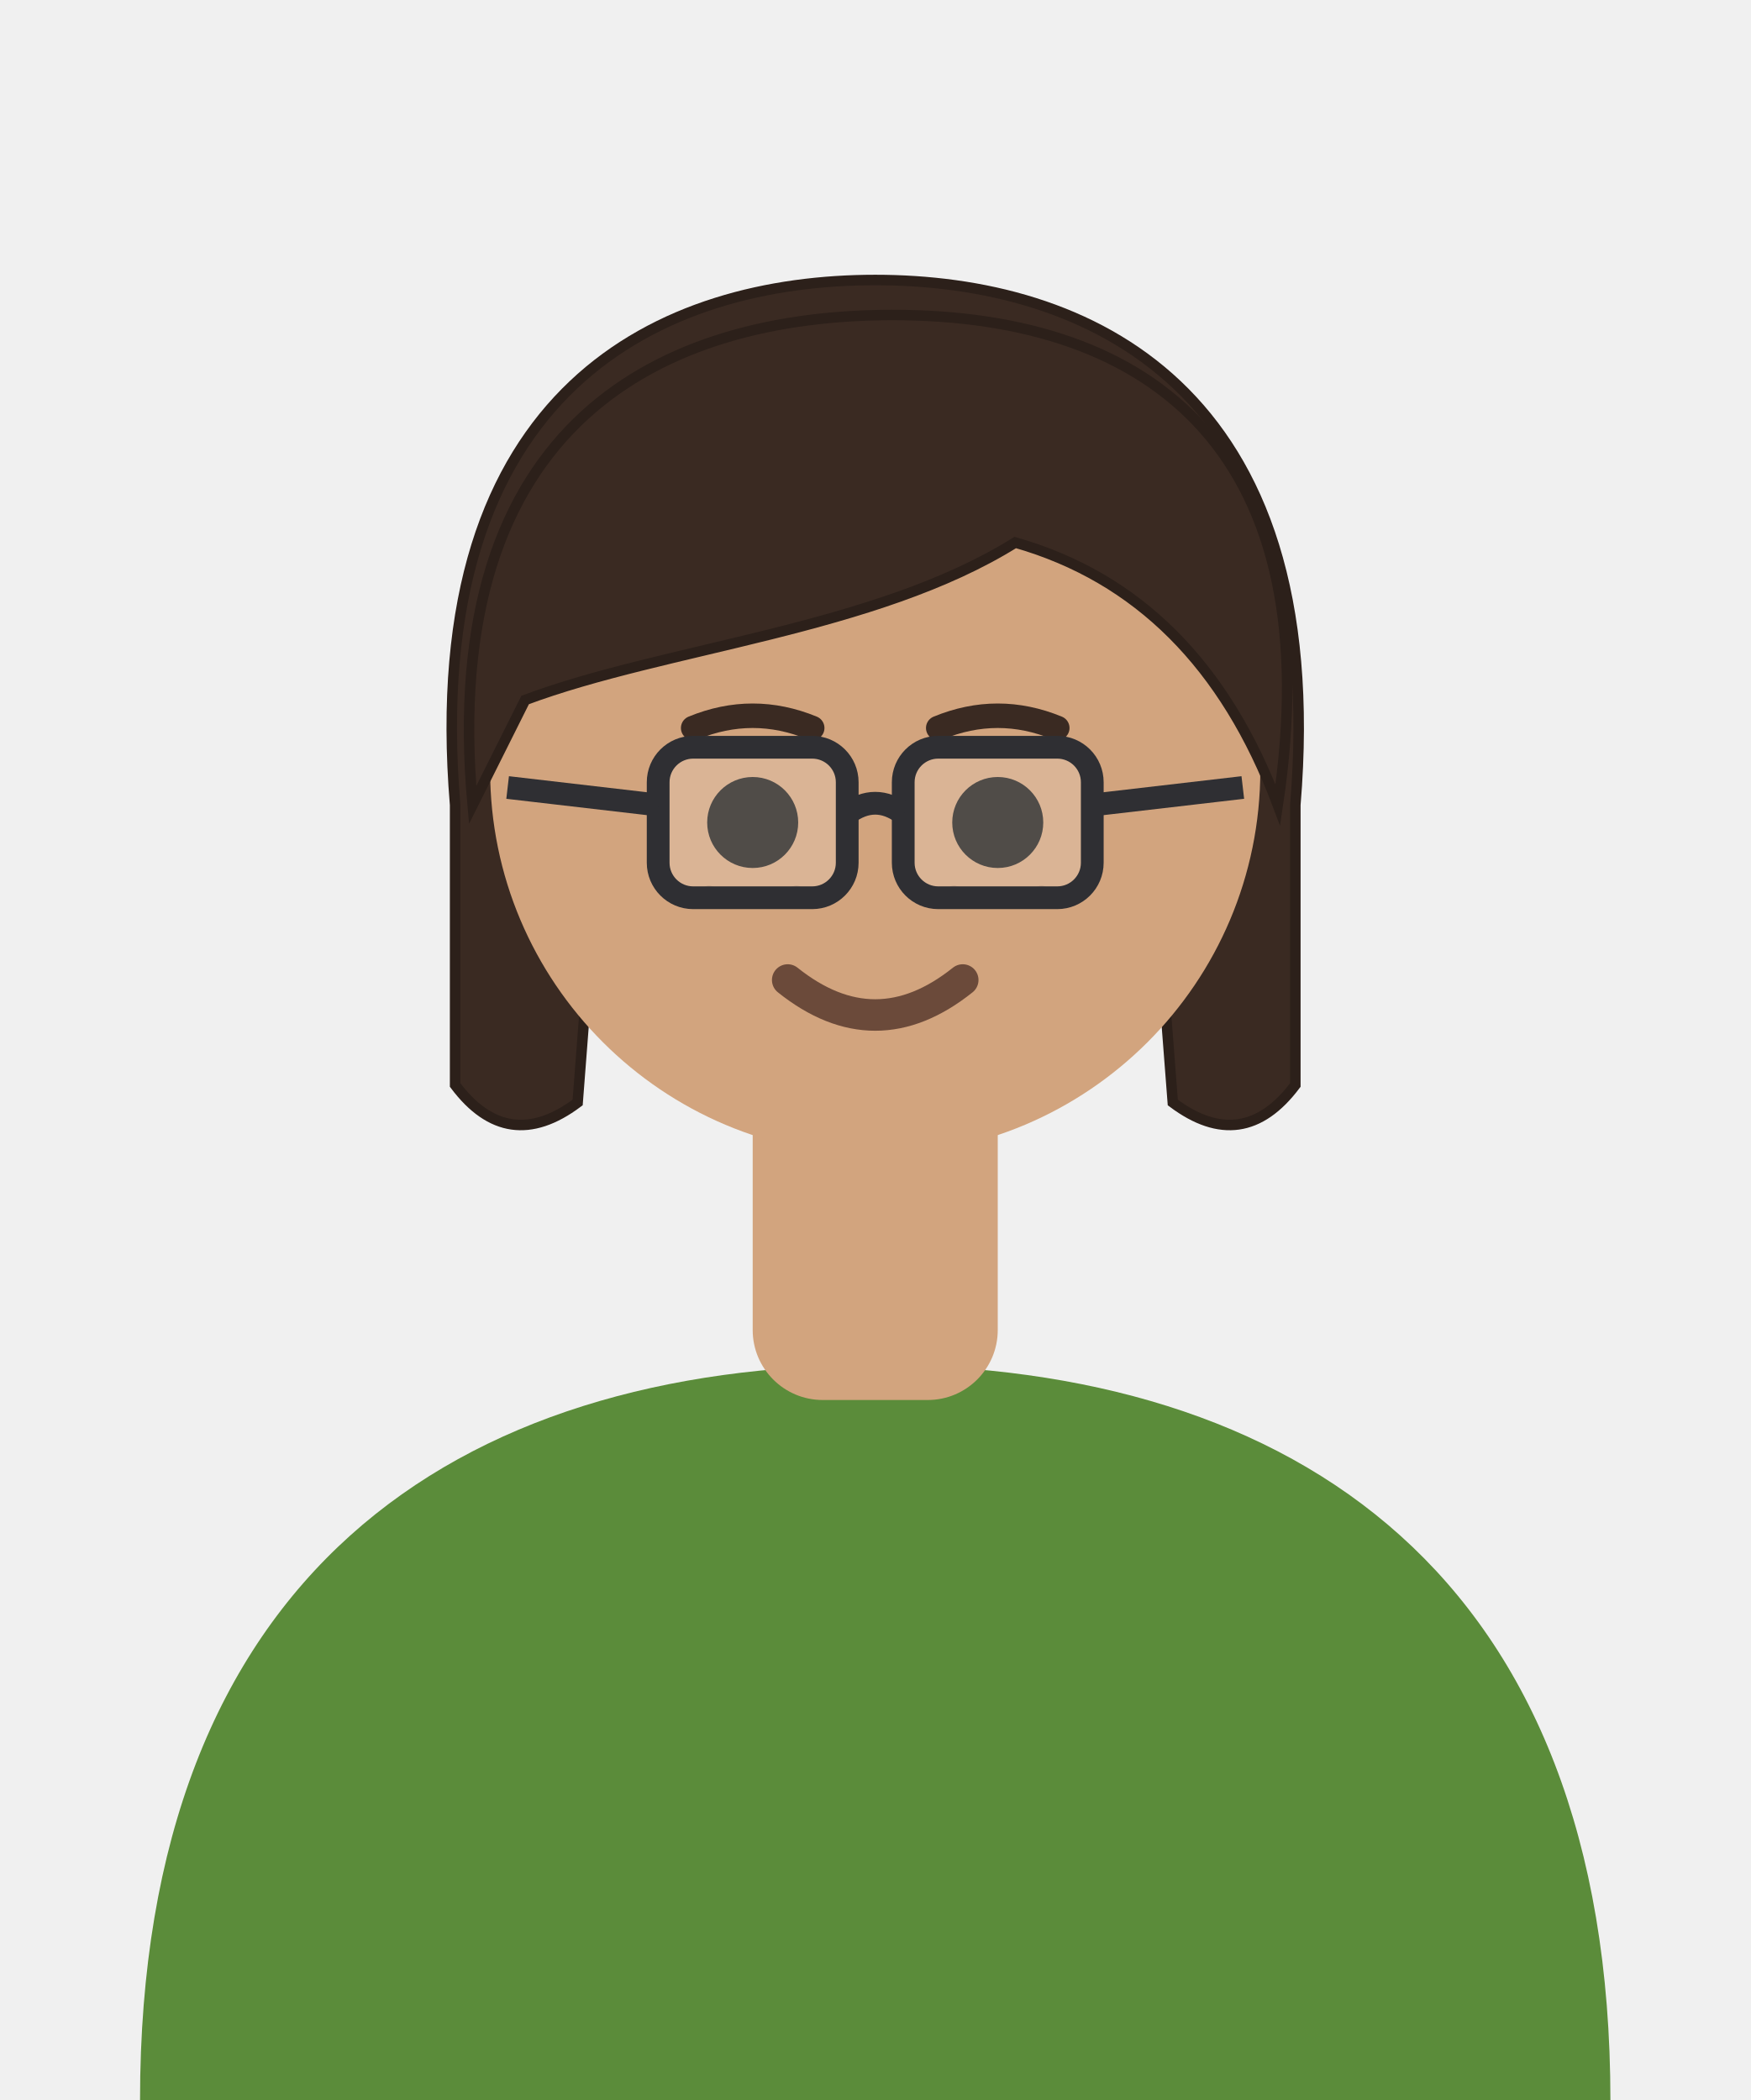
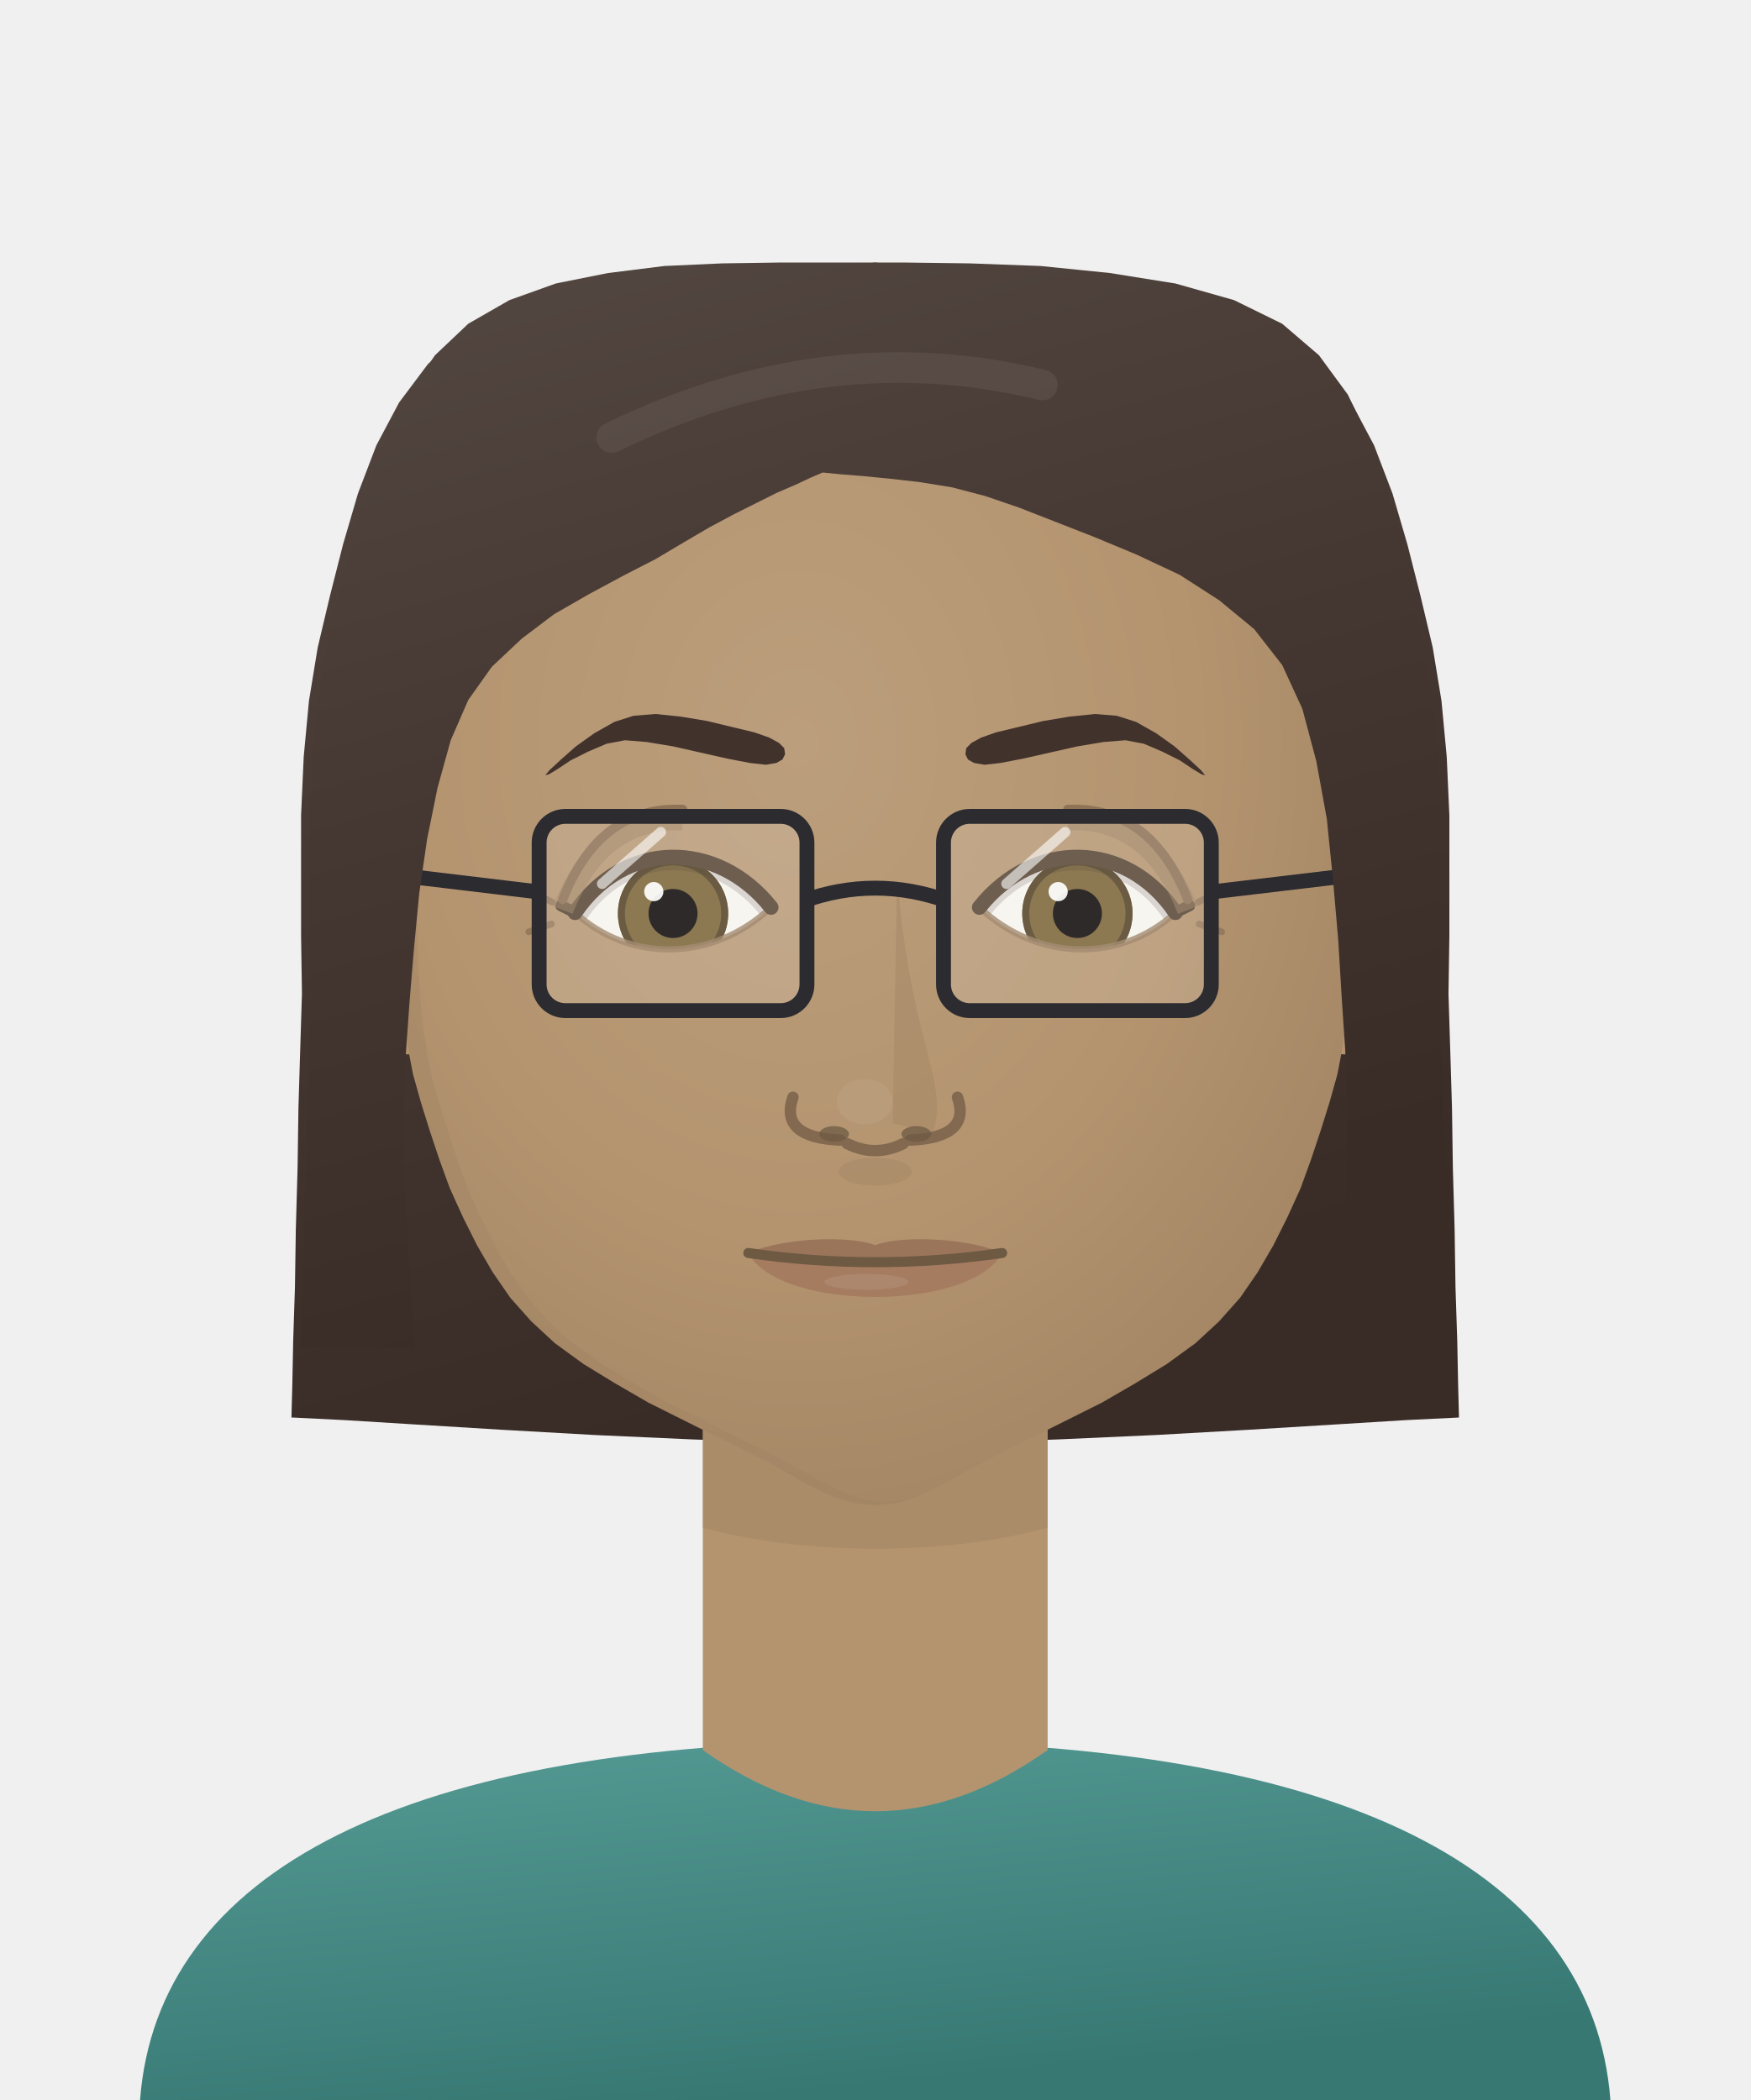
- <svg xmlns="http://www.w3.org/2000/svg" width="400" height="480" viewBox="0 0 100 120" overflow="visible">
-   <g class="p-root">
-     <g stroke="#2C201A" stroke-width="0.6">
-       <path d="M26 46 C24 22 38 16 50 16 C62 16 76 22 74 46 L74 62 Q71 66 67 63 L66 50 L34 50 L33 63 Q29 66 26 62 Z" fill="#3A2A22" />
+ <svg xmlns="http://www.w3.org/2000/svg" width="400" height="480" viewBox="0 0 200 240" role="img" aria-label="person">
+   <defs>
+     <radialGradient id="avs49g" cx="0.42" cy="0.36" r="0.75">
+       <stop offset="0" stop-color="#bb9e7c" />
+       <stop offset="0.55" stop-color="#b4946f" />
+       <stop offset="1" stop-color="#9f8262" />
+     </radialGradient>
+     <linearGradient id="avs49h" x1="0" y1="0" x2="0.3" y2="1">
+       <stop offset="0" stop-color="#544842" />
+       <stop offset="0.5" stop-color="#453731" />
+       <stop offset="1" stop-color="#392c27" />
+     </linearGradient>
+     <linearGradient id="avs49s" x1="0" y1="0" x2="0.4" y2="1">
+       <stop offset="0" stop-color="#569b95" />
+       <stop offset="1" stop-color="#377873" />
+     </linearGradient>
+     <linearGradient id="avs49c" x1="0" y1="0" x2="0.5" y2="1">
+       <stop offset="0" stop-color="#47617c" />
+       <stop offset="1" stop-color="#2a3d52" />
+     </linearGradient>
+   </defs>
+   <g class="p-bounce" transform="translate(0 0.0)">
+     <g class="p-back" transform="translate(0 0.0) rotate(0.0 100 165)">
+       <path d="M100.0 30.0L104.5 30.5L110.9 30.9L118.4 31.4L126.5 32.2L134.4 33.4L141.5 35.3L147.0 38.0L151.1 41.6L154.4 46.0L157.0 50.9L159.1 56.4L160.8 62.2L162.3 68.1L163.7 74.0L164.7 80.1L165.3 86.5L165.6 93.2L165.6 100.0L165.6 106.9L165.5 113.6L165.7 120.0L165.9 126.6L166.0 133.5L166.2 140.5L166.3 147.1L166.5 153.2L166.6 158.2L166.7 162.0L166.7 162.0L160.6 162.3L152.5 162.8L142.7 163.4L132.1 164.0L121.0 164.5L110.1 164.9L100.0 165.0L89.9 164.9L79.0 164.5L67.9 164.0L57.3 163.4L47.5 162.8L39.4 162.3L33.4 162.0L33.3 162.0L33.4 158.2L33.5 153.2L33.7 147.1L33.8 140.5L34.0 133.5L34.1 126.6L34.3 120.0L34.5 113.6L34.4 106.9L34.4 100.0L34.4 93.2L34.7 86.5L35.3 80.1L36.3 74.0L37.7 68.1L39.2 62.2L40.9 56.4L43.0 50.9L45.6 46.0L48.9 41.6L53.0 38.0L58.5 35.3L65.6 33.4L73.5 32.2L81.6 31.4L89.1 30.9L95.5 30.5L100.0 30.0Z" fill="url(#avs49h)" />
    </g>
-     <path d="M8 120 C8 90 26 78 50 78 C74 78 92 90 92 120 Z" fill="#5B8C3A" />
-     <rect x="43" y="60" width="14" height="20" rx="4" fill="#D2A47E" />
-     <g class="p-head">
-       <circle cx="50" cy="44" r="22" fill="#D2A47E" />
-       <g stroke="#2C201A" stroke-width="0.6">
-         <path d="M27 46 C25 24 38 18 51 18 C66 18 76 26 73 46 C70 38 65 33 58 31 C50 36 38 37 30 40 C29 42 28 44 27 46 Z" fill="#3A2A22" />
+     <path d="M16 240 C18 214 46 199 100 199 C154 199 182 214 184 240Z" fill="url(#avs49s)" />
+     <clipPath id="avs49n">
+       <path d="M80.3 150 L80.3 200 Q100 214 119.7 200 L119.7 150Z" />
+     </clipPath>
+     <path d="M80.3 150 L80.3 200 Q100 214 119.7 200 L119.7 150Z" fill="#b4946f" />
+     <g clip-path="url(#avs49n)">
+       <ellipse cx="100" cy="166" rx="31.5" ry="11" fill="#9f8262" opacity="0.45" />
+     </g>
+     <g class="p-head" transform="translate(0 0.0) rotate(0.0 100 165)">
+       <ellipse cx="46.4" cy="110" rx="6.5" ry="10.5" fill="#b4946f" />
+       <path d="M43.9 104 q-2.6 6 0 12" fill="none" stroke="#967a5c" stroke-width="1" />
+       <ellipse cx="153.7" cy="110" rx="6.5" ry="10.5" fill="#b4946f" />
+       <path d="M156.2 104 q2.6 6 0 12" fill="none" stroke="#967a5c" stroke-width="1" />
+       <clipPath id="avs49hd">
+         <path d="M100.0 36.0L105.2 36.1L110.8 36.5L116.4 37.0L122.0 37.9L127.3 39.0L132.3 40.4L136.7 42.0L140.4 44.0L143.4 46.4L145.8 49.1L147.7 52.3L149.2 55.6L150.3 59.2L151.3 62.8L152.2 66.4L153.0 70.0L153.8 73.6L154.3 77.3L154.6 81.1L154.8 85.0L154.8 88.9L154.8 92.7L154.7 96.4L154.7 100.0L154.6 103.4L154.5 106.8L154.4 110.1L154.2 113.3L153.9 116.5L153.4 119.7L152.8 122.8L151.9 126.0L150.9 129.2L149.8 132.5L148.6 135.8L147.1 139.1L145.5 142.3L143.7 145.4L141.7 148.3L139.3 151.0L136.6 153.5L133.3 155.9L129.7 158.1L125.9 160.3L122.1 162.2L118.5 164.0L115.3 165.6L112.5 167.0L110.3 168.2L108.4 169.3L106.8 170.1L105.4 170.8L104.1 171.3L102.8 171.7L101.5 171.9L100.0 172.0L98.5 171.9L97.2 171.7L95.9 171.3L94.6 170.8L93.2 170.1L91.6 169.3L89.7 168.2L87.5 167.0L84.7 165.6L81.5 164.0L77.9 162.2L74.1 160.3L70.3 158.1L66.7 155.9L63.4 153.5L60.7 151.0L58.3 148.3L56.3 145.4L54.5 142.3L52.9 139.1L51.4 135.8L50.2 132.5L49.1 129.2L48.1 126.0L47.2 122.8L46.6 119.7L46.1 116.5L45.8 113.3L45.6 110.1L45.5 106.8L45.4 103.4L45.3 100.0L45.3 96.4L45.2 92.7L45.2 88.9L45.2 85.0L45.4 81.1L45.7 77.3L46.2 73.6L47.0 70.0L47.8 66.4L48.7 62.8L49.7 59.2L50.8 55.6L52.3 52.3L54.2 49.1L56.6 46.4L59.6 44.0L63.3 42.0L67.7 40.4L72.7 39.0L78.0 37.9L83.6 37.0L89.2 36.5L94.8 36.1Z" />
+       </clipPath>
+       <path d="M100.0 36.0L105.2 36.1L110.8 36.5L116.4 37.0L122.0 37.9L127.3 39.0L132.3 40.4L136.7 42.0L140.4 44.0L143.4 46.4L145.8 49.1L147.7 52.3L149.2 55.6L150.3 59.2L151.3 62.8L152.2 66.4L153.0 70.0L153.8 73.6L154.3 77.3L154.6 81.1L154.8 85.0L154.8 88.9L154.8 92.7L154.7 96.4L154.7 100.0L154.6 103.4L154.5 106.8L154.4 110.1L154.2 113.3L153.9 116.5L153.4 119.7L152.8 122.8L151.9 126.0L150.9 129.2L149.8 132.5L148.6 135.8L147.1 139.1L145.5 142.3L143.7 145.4L141.7 148.3L139.3 151.0L136.6 153.5L133.3 155.9L129.7 158.1L125.9 160.3L122.1 162.2L118.5 164.0L115.3 165.6L112.5 167.0L110.3 168.2L108.4 169.3L106.8 170.1L105.4 170.8L104.1 171.3L102.8 171.7L101.5 171.9L100.0 172.0L98.5 171.9L97.2 171.7L95.9 171.3L94.6 170.8L93.2 170.1L91.6 169.3L89.7 168.2L87.5 167.0L84.7 165.6L81.5 164.0L77.9 162.2L74.1 160.3L70.3 158.1L66.7 155.9L63.4 153.5L60.7 151.0L58.3 148.3L56.3 145.4L54.5 142.3L52.9 139.1L51.4 135.8L50.2 132.5L49.1 129.2L48.1 126.0L47.2 122.8L46.6 119.7L46.1 116.5L45.8 113.3L45.6 110.1L45.5 106.8L45.4 103.4L45.3 100.0L45.3 96.4L45.2 92.7L45.2 88.9L45.2 85.0L45.4 81.1L45.7 77.3L46.2 73.6L47.0 70.0L47.8 66.4L48.7 62.8L49.7 59.2L50.8 55.6L52.3 52.3L54.2 49.1L56.6 46.4L59.6 44.0L63.3 42.0L67.7 40.4L72.7 39.0L78.0 37.9L83.6 37.0L89.2 36.5L94.8 36.1Z" fill="url(#avs49g)" />
+       <g clip-path="url(#avs49hd)">
+         <path d="M100.0 36.0L105.2 36.1L110.8 36.5L116.4 37.0L122.0 37.9L127.3 39.0L132.3 40.4L136.7 42.0L140.4 44.0L143.4 46.4L145.8 49.1L147.7 52.3L149.2 55.6L150.3 59.2L151.3 62.8L152.2 66.4L153.0 70.0L153.8 73.6L154.3 77.3L154.6 81.1L154.8 85.0L154.8 88.9L154.8 92.7L154.7 96.4L154.7 100.0L154.6 103.4L154.5 106.8L154.4 110.1L154.2 113.3L153.9 116.5L153.4 119.7L152.8 122.8L151.9 126.0L150.9 129.2L149.8 132.5L148.6 135.8L147.1 139.1L145.5 142.3L143.7 145.4L141.7 148.3L139.3 151.0L136.6 153.5L133.3 155.9L129.7 158.1L125.9 160.3L122.1 162.2L118.5 164.0L115.3 165.6L112.5 167.0L110.3 168.2L108.4 169.3L106.8 170.1L105.4 170.8L104.1 171.3L102.8 171.7L101.5 171.9L100.0 172.0L98.5 171.9L97.2 171.7L95.9 171.3L94.6 170.8L93.2 170.1L91.6 169.3L89.7 168.2L87.5 167.0L84.7 165.6L81.5 164.0L77.9 162.2L74.1 160.3L70.3 158.1L66.7 155.9L63.4 153.5L60.7 151.0L58.3 148.3L56.3 145.4L54.5 142.3L52.9 139.1L51.4 135.8L50.2 132.5L49.1 129.2L48.1 126.0L47.2 122.8L46.6 119.7L46.1 116.5L45.8 113.3L45.6 110.1L45.5 106.8L45.4 103.4L45.3 100.0L45.3 96.4L45.2 92.7L45.2 88.9L45.2 85.0L45.4 81.1L45.7 77.3L46.2 73.6L47.0 70.0L47.8 66.4L48.7 62.8L49.7 59.2L50.8 55.6L52.3 52.3L54.2 49.1L56.6 46.4L59.6 44.0L63.3 42.0L67.7 40.4L72.7 39.0L78.0 37.9L83.6 37.0L89.2 36.5L94.8 36.1Z" fill="none" stroke="#9f8262" stroke-width="2" opacity="0.35" transform="translate(1.2 0.6)" />
      </g>
-       <g class="p-face">
-         <path d="M40.5 51 Q43 52 45.5 51 M54.5 51 Q57 52 59.5 51" fill="none" stroke="#8F7056" stroke-width="0.8" opacity="0.35" stroke-linecap="round" />
-         <g class="p-brows" transform="translate(0 0)">
-           <path d="M39.6 41.6 Q43 40.2 46.4 41.6 M53.6 41.6 Q57 40.2 60.4 41.6" fill="none" stroke="#3A2A22" stroke-width="1.4" stroke-linecap="round" />
+       <path d="M63.1 103.1 l-2.6 -1.3M63.0 105.6 l-2.6 0.9M136.9 103.1 l2.6 -1.3M137.0 105.6 l2.6 0.9" fill="none" stroke="#967a5c" stroke-width="0.75" stroke-linecap="round" />
+       <path d="M102.5 100 C104.0 119.4 108.5 123.4 106.6 129.4 L102.0 128.4Z" fill="#9f8262" opacity="0.4" />
+       <ellipse cx="98.8" cy="125.9" rx="3.2" ry="2.6" fill="#bb9e7c" opacity="0.7" />
+       <ellipse cx="100.0" cy="133.9" rx="4.2" ry="1.6" fill="#9f8262" opacity="0.35" />
+       <path d="M90.6 125.4Q89.0 130.0 96.0 130.3M109.4 125.4Q111.0 130.0 104.0 130.3M96.8 130.7Q100.0 132.3 103.2 130.7" fill="none" stroke="#82694f" stroke-width="1.3" stroke-linecap="round" />
+       <ellipse cx="95.3" cy="129.6" rx="1.7" ry="0.9" fill="#6e5943" opacity="0.75" />
+       <ellipse cx="104.7" cy="129.6" rx="1.7" ry="0.9" fill="#6e5943" opacity="0.75" />
+       <g class="p-dyn">
+         <clipPath id="avd50el">
+           <path d="M88.1 103.7C81.9 95.9 71.3 96.0 65.7 104.3C71.9 110.0 81.4 110.0 88.1 103.7Z" />
+         </clipPath>
+         <path d="M88.1 103.7C81.9 95.9 71.3 96.0 65.7 104.3C71.9 110.0 81.4 110.0 88.1 103.7Z" fill="#F6F3EE" />
+         <g clip-path="url(#avd50el)">
+           <circle cx="76.9" cy="104.4" r="6.3" fill="#7B6437" />
+           <circle cx="76.9" cy="104.4" r="5.9" fill="none" stroke="#554326" stroke-width="0.8" />
+           <circle cx="76.9" cy="104.4" r="2.8" fill="#0E0A09" />
+           <path d="M88.1 103.7C81.9 95.9 71.3 96.0 65.7 104.3" fill="none" stroke="#3A2A24" stroke-width="3" opacity="0.18" />
+           <circle cx="74.7" cy="101.9" r="1.1" fill="#FFFFFF" opacity="0.92" />
        </g>
-         <circle class="p-eye-l" cx="43" cy="47" r="2.6" fill="#2A2420" />
-         <circle class="p-eye-r" cx="57" cy="47" r="2.6" fill="#2A2420" />
-         <path class="p-mouth" d="M45 56 Q50 60 55 56" fill="none" stroke="#6B4A3A" stroke-width="1.8" stroke-linecap="round" stroke-linejoin="round" />
-         <g fill="#FFFFFF" fill-opacity="0.18" stroke="#2F2F33" stroke-width="1.3">
-           <rect x="37.6" y="42.7" width="10.8" height="8.6" rx="2" />
-           <rect x="51.6" y="42.7" width="10.8" height="8.6" rx="2" />
-           <path d="M48.4 46.5 Q50 45.3 51.6 46.5 M37.6 46 L29 45 M62.4 46 L71 45" fill="none" />
+         <path d="M65.7 104.3C71.9 110.0 81.4 110.0 88.1 103.7" fill="none" stroke="#967a5c" stroke-width="0.7" opacity="0.8" />
+         <path d="M88.1 103.7C81.9 95.9 71.3 96.0 65.7 104.3" fill="none" stroke="#584635" stroke-width="1.7" stroke-linecap="round" />
+         <path d="M65.7 104.3l-1.6 -0.8" stroke="#584635" stroke-width="1.3" stroke-linecap="round" />
+         <path d="M78.0 92.5Q68.5 92.1 64.3 102.8" transform="translate(0 1.2)" fill="none" stroke="#9c7f60" stroke-width="2.4" opacity="0.5" />
+         <path d="M78.0 92.5Q68.5 92.1 64.3 102.8" fill="none" stroke="#8e7357" stroke-width="1.05" stroke-linecap="round" />
+         <clipPath id="avd50er">
+           <path d="M111.9 103.7C118.1 95.9 128.7 96.0 134.3 104.3C128.1 110.0 118.6 110.0 111.9 103.7Z" />
+         </clipPath>
+         <path d="M111.9 103.7C118.1 95.9 128.7 96.0 134.3 104.3C128.1 110.0 118.6 110.0 111.9 103.7Z" fill="#F6F3EE" />
+         <g clip-path="url(#avd50er)">
+           <circle cx="123.1" cy="104.4" r="6.3" fill="#7B6437" />
+           <circle cx="123.1" cy="104.4" r="5.9" fill="none" stroke="#554326" stroke-width="0.8" />
+           <circle cx="123.1" cy="104.4" r="2.8" fill="#0E0A09" />
+           <path d="M111.9 103.7C118.1 95.9 128.7 96.0 134.3 104.3" fill="none" stroke="#3A2A24" stroke-width="3" opacity="0.18" />
+           <circle cx="120.9" cy="101.9" r="1.1" fill="#FFFFFF" opacity="0.92" />
+         </g>
+         <path d="M134.3 104.3C128.1 110.0 118.6 110.0 111.9 103.7" fill="none" stroke="#967a5c" stroke-width="0.7" opacity="0.8" />
+         <path d="M111.9 103.7C118.1 95.9 128.7 96.0 134.3 104.3" fill="none" stroke="#584635" stroke-width="1.7" stroke-linecap="round" />
+         <path d="M134.3 104.3l1.6 -0.8" stroke="#584635" stroke-width="1.3" stroke-linecap="round" />
+         <path d="M122.0 92.5Q131.5 92.1 135.7 102.8" transform="translate(0 1.2)" fill="none" stroke="#9c7f60" stroke-width="2.4" opacity="0.5" />
+         <path d="M122.0 92.5Q131.5 92.1 135.7 102.8" fill="none" stroke="#8e7357" stroke-width="1.05" stroke-linecap="round" />
+         <path d="M85.5 143.2Q100.0 145.3 114.5 143.2C111.0 149.9 89.0 149.9 85.5 143.2Z" fill="#a57c60" />
+         <path d="M85.5 143.2C89.6 141.4 97.2 141.2 100.0 142.3C102.8 141.2 110.4 141.4 114.5 143.2Q100.0 145.3 85.5 143.2Z" fill="#9b755a" />
+         <ellipse cx="99.0" cy="146.5" rx="4.8" ry="0.9" fill="#b39078" opacity="0.55" />
+         <path d="M85.5 143.2Q100.0 145.3 114.5 143.2" fill="none" stroke="#6e5943" stroke-width="1.15" stroke-linecap="round" />
+         <g transform="translate(0 0.0)">
+           <path d="M87.5 87.4L88.7 87.2L89.4 86.8L89.7 86.2L89.6 85.5L89.0 84.9L87.9 84.3L86.2 83.7L83.7 83.1L80.8 82.4L77.8 81.9L74.9 81.6L72.4 81.8L70.2 82.5L67.9 83.8L65.8 85.3L64.1 86.8L62.8 88.0L62.3 88.6L62.7 88.5L63.7 87.9L65.2 86.9L67.2 85.9L69.3 85.0L71.4 84.6L73.9 84.8L76.9 85.3L80.0 86.0L83.1 86.7L85.7 87.2Z" fill="#41322c" />
+           <path d="M112.5 87.4L111.3 87.2L110.6 86.8L110.3 86.2L110.4 85.5L111.0 84.9L112.1 84.3L113.8 83.7L116.3 83.1L119.2 82.4L122.2 81.9L125.1 81.6L127.6 81.8L129.8 82.5L132.1 83.8L134.2 85.3L135.9 86.8L137.2 88.0L137.7 88.6L137.3 88.5L136.3 87.9L134.8 86.9L132.8 85.9L130.7 85.0L128.6 84.6L126.1 84.8L123.1 85.3L120.0 86.0L116.9 86.7L114.3 87.2Z" fill="#41322c" />
        </g>
      </g>
+       <g fill="#FFFFFF" fill-opacity="0.13" stroke="#2B2B30" stroke-width="1.7">
+         <rect x="61.6" y="93.3" width="30.6" height="22.2" rx="3" />
+         <rect x="107.8" y="93.3" width="30.6" height="22.2" rx="3" />
+         <path d="M91.7 103.0 Q100.0 100.0 108.3 103.0M62.1 102.0 L45.4 100.0M137.9 102.0 L154.7 100.0" fill="none" />
+       </g>
+       <path d="M68.8 101.0 l6.7 -5.9" stroke="#FFFFFF" stroke-width="1.2" opacity="0.6" stroke-linecap="round" />
+       <path d="M115.0 101.0 l6.7 -5.9" stroke="#FFFFFF" stroke-width="1.2" opacity="0.6" stroke-linecap="round" />
+       <path d="M165.7 154.0L165.6 151.0L165.5 147.1L165.3 142.4L165.2 137.2L165.0 131.6L164.9 125.8L164.7 120.0L164.5 114.0L164.6 107.5L164.6 100.7L164.6 93.7L164.3 86.8L163.7 80.2L162.7 74.0L161.4 68.0L160.1 61.9L158.5 55.9L156.5 50.3L154.0 45.1L150.7 40.6L146.5 37.0L141.0 34.3L134.3 32.4L126.8 31.2L118.9 30.4L110.8 30.1L103.1 30.0L96.0 30.0L89.3 30.0L82.5 30.1L75.9 30.4L69.5 31.2L63.5 32.4L58.2 34.3L53.5 37.0L49.7 40.6L46.6 45.1L44.0 50.3L41.9 55.9L40.2 61.9L38.7 68.0L37.3 74.0L36.3 80.2L35.7 86.8L35.4 93.7L35.4 100.7L35.4 107.5L35.5 114.0L35.3 120.0L35.1 125.8L35.0 131.6L34.8 137.2L34.7 142.4L34.5 147.1L34.4 151.0L34.3 154.0L47.4 154.0L47.2 151.0L46.9 146.9L46.6 142.1L46.3 136.8L46.1 131.1L46.1 125.5L46.4 120.0L46.8 114.4L47.3 108.4L47.9 102.1L48.8 95.9L50.0 90.0L51.5 84.6L53.5 80.0L56.2 76.2L59.6 73.0L63.3 70.2L67.3 67.9L71.2 65.8L74.9 63.9L78.1 62.0L81.0 60.3L83.8 58.8L86.4 57.5L88.8 56.3L90.9 55.4L92.6 54.6L94.0 54.0L94.0 54.0L96.0 54.2L98.5 54.4L101.6 54.7L105.1 55.1L108.8 55.7L112.6 56.7L116.4 58.0L120.5 59.6L125.1 61.4L129.9 63.4L134.8 65.7L139.3 68.6L143.3 71.9L146.5 76.0L148.8 81.0L150.4 87.0L151.6 93.6L152.3 100.5L152.9 107.4L153.3 114.0L153.7 120.0L153.9 125.7L153.9 131.4L153.7 137.1L153.4 142.3L153.1 147.1L152.8 151.0L152.7 154.0Z" fill="url(#avs49h)" />
+       <path d="M69.9 50 Q94.5 38 119.1 44" fill="none" stroke="#695d58" stroke-width="3.5" opacity="0.4" stroke-linecap="round" />
    </g>
  </g>
</svg>
